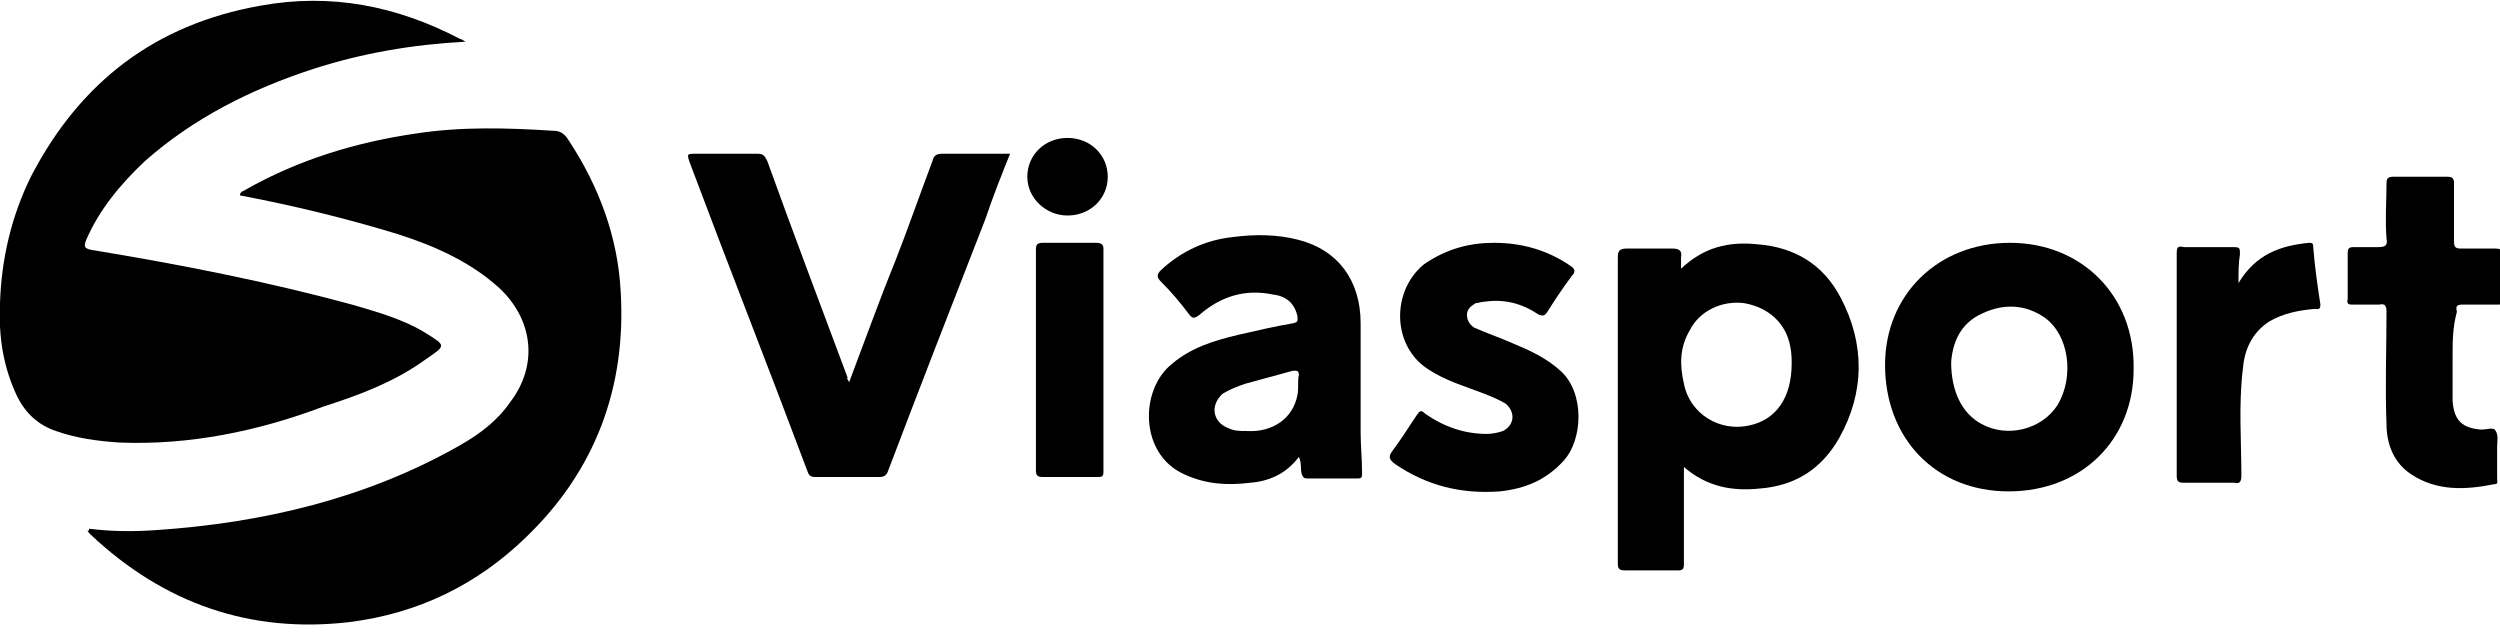
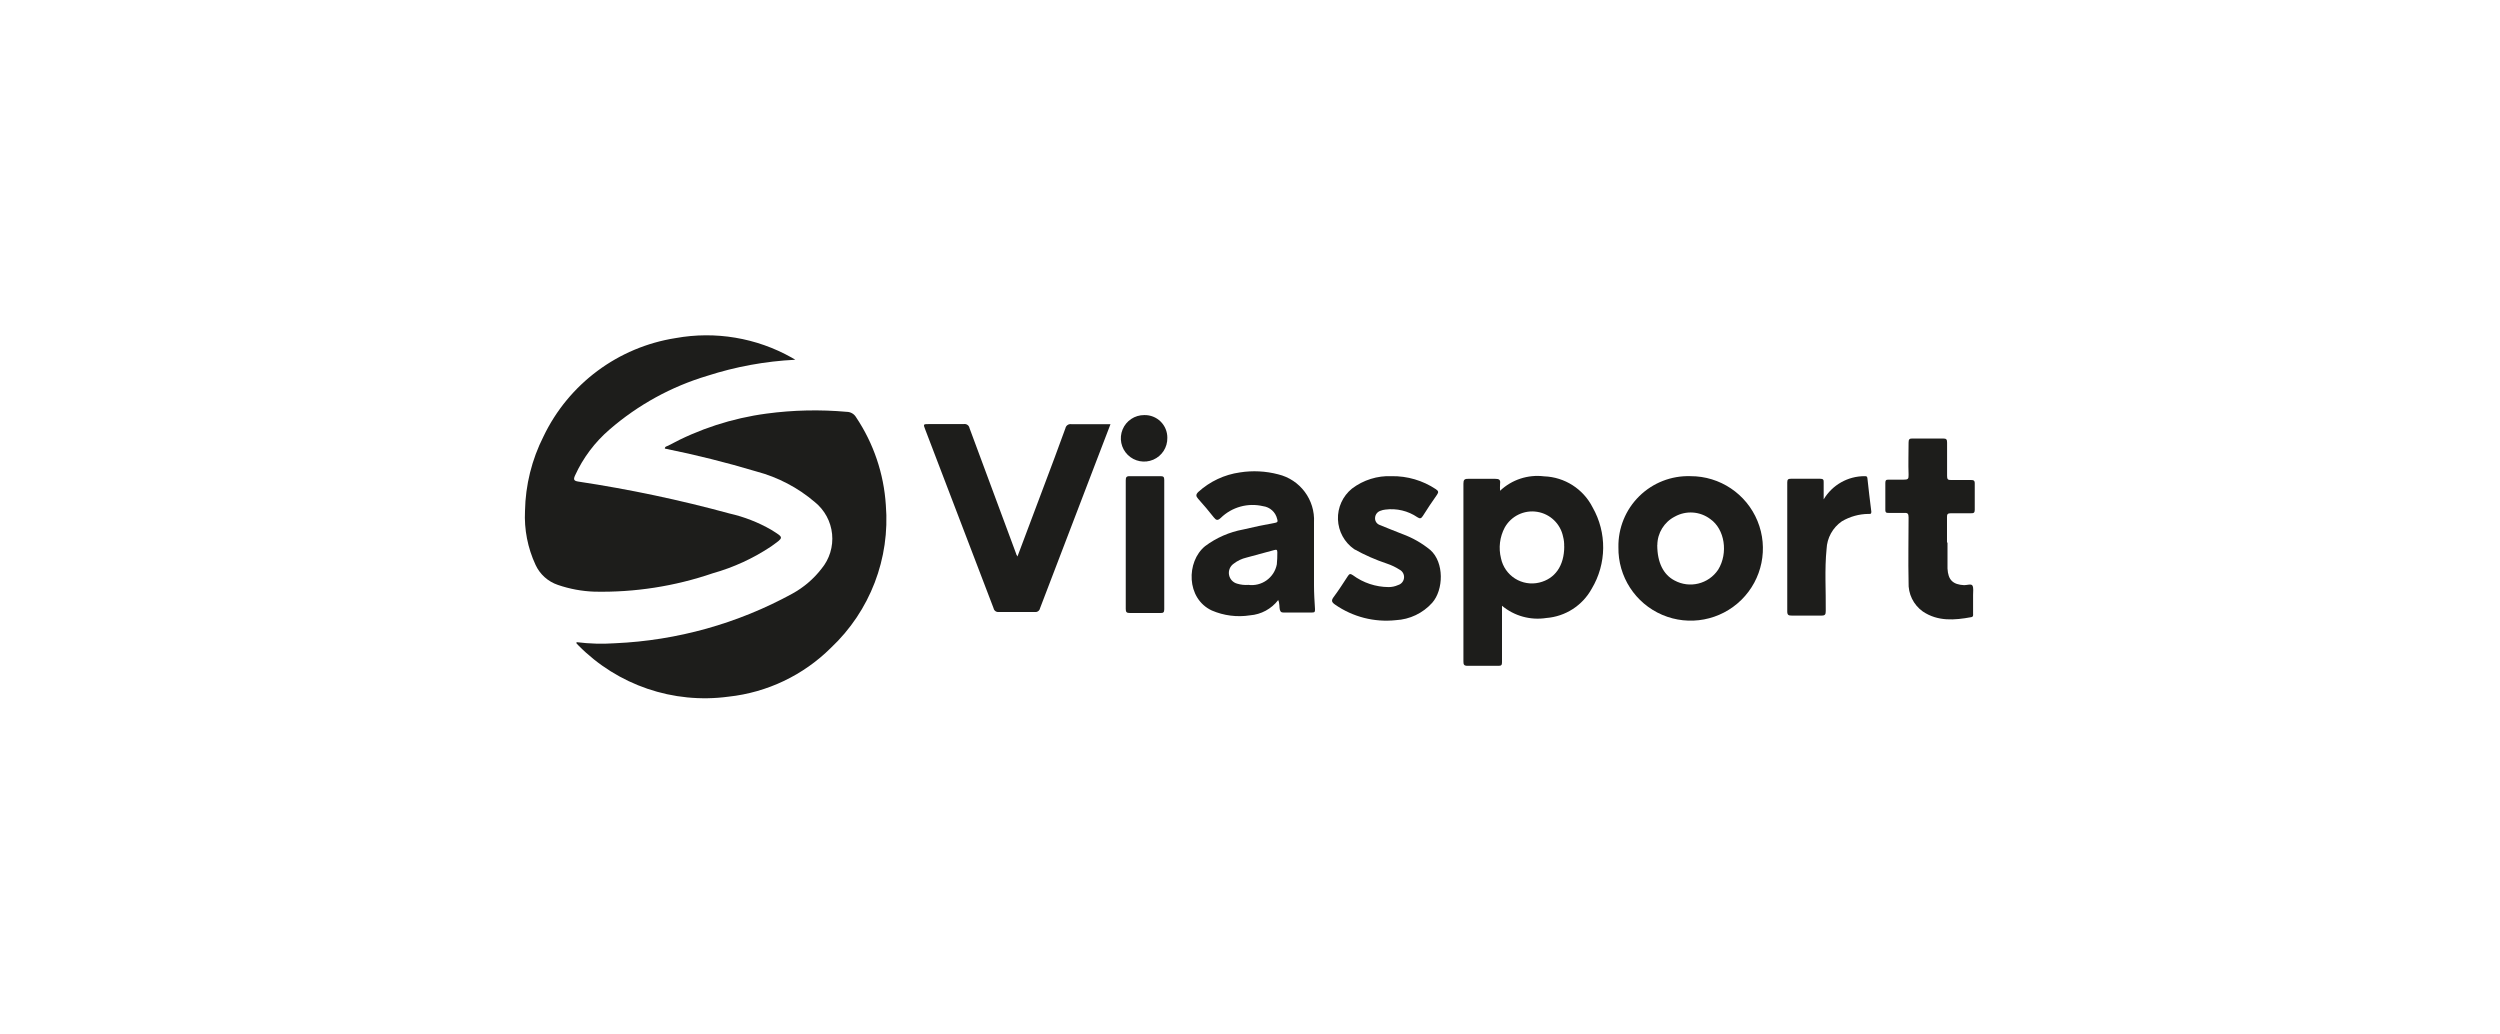
- <svg xmlns="http://www.w3.org/2000/svg" version="1.1" id="Lager_1" x="0px" y="0px" width="174px" height="44px" viewBox="0 0 174 44" style="enable-background:new 0 0 174 44;" xml:space="preserve">
-   <g id="Group-10" transform="translate(63, 40)">
-     <path id="Fill-1" d="M-56.8-3.2c1.6,0.2,3.1,0.2,4.6,0.1c7.5-0.5,14.7-2.2,21.2-5.9c1.4-0.8,2.6-1.7,3.5-3c2-2.6,1.6-5.8-0.8-8   c-2-1.8-4.5-2.9-7-3.7c-3.6-1.1-7.3-2-11-2.7c0-0.3,0.3-0.3,0.4-0.4c3.7-2.1,7.7-3.3,11.8-3.9c3.2-0.5,6.4-0.4,9.6-0.2   c0.5,0,0.8,0.2,1.1,0.7c2.1,3.2,3.4,6.7,3.6,10.5c0.4,6.7-1.8,12.5-6.6,17.1c-3.4,3.3-7.5,5.3-12.3,5.9c-6.9,0.8-12.9-1.3-18-6.1   c-0.1-0.1-0.2-0.2-0.2-0.3C-56.8-3-56.8-3.1-56.8-3.2" />
-     <path id="Fill-4" d="M-30.6-37.1c-3.7,0.2-7.2,0.8-10.6,1.9c-4.3,1.4-8.3,3.4-11.7,6.4c-1.7,1.6-3.2,3.4-4.1,5.5   c-0.2,0.5-0.1,0.6,0.4,0.7c6.1,1,12.2,2.2,18.1,3.8c1.7,0.5,3.5,1,5,1.9c1.6,1,1.6,0.9,0,2c-2.1,1.5-4.5,2.4-7,3.2   C-45-10-49.8-9-54.7-9.2c-1.5-0.1-3-0.3-4.4-0.8c-1.2-0.4-2.1-1.2-2.7-2.4c-1-2.1-1.3-4.2-1.2-6.5c0.1-3.1,0.8-6.1,2.2-8.9   c3.4-6.5,8.6-10.5,15.9-11.8c4.9-0.9,9.5,0,13.9,2.3C-30.9-37.3-30.8-37.2-30.6-37.1" />
-     <path id="Fill-6" d="M61.7-14.7c0-0.3,0-0.7-0.1-1.2c-0.3-1.6-1.5-2.7-3.2-3c-1.5-0.2-3.1,0.5-3.8,1.9c-0.7,1.2-0.7,2.4-0.4,3.7   c0.4,2.1,2.5,3.4,4.6,2.9C60.6-10.8,61.7-12.3,61.7-14.7 M54-21.3c1.6-1.5,3.3-1.9,5.3-1.7c2.6,0.2,4.6,1.4,5.8,3.7   c1.7,3.2,1.7,6.6-0.1,9.8c-1.2,2.1-3,3.3-5.5,3.5c-1.9,0.2-3.7-0.1-5.3-1.5v3c0,1.3,0,2.5,0,3.8c0,0.3-0.1,0.4-0.4,0.4   c-1.2,0-2.5,0-3.7,0c-0.5,0-0.5-0.2-0.5-0.6c0-3.6,0-7.3,0-10.9c0-3.4,0-6.9,0-10.3c0-0.4,0.1-0.6,0.6-0.6c1.1,0,2.2,0,3.2,0   c0.4,0,0.7,0.1,0.6,0.6C54-22,54-21.7,54-21.3" />
-     <path id="Fill-8" d="M-3.9-13.4c1.1-2.9,2.1-5.7,3.2-8.4c0.9-2.3,1.7-4.6,2.6-7c0.1-0.4,0.3-0.5,0.7-0.5c1.5,0,3.1,0,4.7,0   c-0.6,1.5-1.2,3-1.7,4.5C3.3-18.9,1-13-1.2-7.2c-0.1,0.3-0.3,0.4-0.6,0.4c-1.5,0-2.9,0-4.4,0c-0.4,0-0.5-0.1-0.6-0.4   c-2.7-7.2-5.5-14.3-8.2-21.5c-0.2-0.6-0.2-0.6,0.5-0.6c1.4,0,2.8,0,4.2,0c0.4,0,0.5,0.1,0.7,0.5c1.8,5,3.7,10,5.6,15.1   C-4.1-13.7-4-13.6-3.9-13.4" />
-     <path id="Fill-10" d="M72.8-14.8c0,2.1,0.8,3.6,2.1,4.3c1.8,1,4.2,0.4,5.3-1.3c1.2-2,0.8-4.9-0.9-6.1c-1.3-0.9-2.8-1-4.3-0.3   C73.4-17.5,72.9-16.1,72.8-14.8 M76.9-23.1c5,0,8.7,3.7,8.6,8.8c0,4.9-3.6,8.5-8.7,8.5c-5.1,0-8.6-3.7-8.6-8.8   C68.2-19.5,71.9-23.1,76.9-23.1" />
-     <path id="Fill-12" d="M23.8-10c1.8,0.1,3.2-0.9,3.5-2.5c0.1-0.5,0-1,0.1-1.4c0-0.3-0.1-0.3-0.4-0.3c-1.1,0.3-2.2,0.6-3.3,0.9   c-0.6,0.2-1.1,0.4-1.6,0.7c-0.9,0.8-0.7,2,0.4,2.4C22.9-10,23.3-10,23.8-10 M27.4-8.2c-0.9,1.2-2.1,1.7-3.4,1.8   c-1.6,0.2-3.1,0.1-4.6-0.6c-3.1-1.4-3.1-5.9-0.8-7.7c1.3-1.1,2.9-1.6,4.6-2c1.3-0.3,2.6-0.6,3.8-0.8c0.4-0.1,0.3-0.2,0.3-0.5   c-0.2-0.9-0.8-1.4-1.7-1.5c-1.9-0.4-3.6,0.1-5.1,1.4c-0.4,0.3-0.5,0.3-0.8-0.1c-0.6-0.8-1.2-1.5-1.9-2.2c-0.3-0.3-0.3-0.5,0-0.8   c1.4-1.3,3.1-2.1,5-2.3c1.5-0.2,3.1-0.2,4.6,0.2c2.7,0.7,4.3,2.8,4.3,5.8c0,2.5,0,5,0,7.6c0,0.9,0.1,1.9,0.1,2.8   c0,0.3,0,0.4-0.3,0.4c-1.2,0-2.3,0-3.5,0c-0.3,0-0.3-0.1-0.4-0.3C27.5-7.4,27.6-7.8,27.4-8.2" />
-     <path id="Fill-14" d="M41-23.1c1.9,0,3.7,0.5,5.3,1.6c0.3,0.2,0.4,0.4,0.1,0.7c-0.6,0.8-1.2,1.7-1.7,2.5c-0.2,0.3-0.3,0.3-0.6,0.2   c-1.2-0.8-2.4-1.1-3.8-0.9c-0.2,0-0.4,0.1-0.6,0.1c-0.3,0.2-0.6,0.4-0.6,0.8c0,0.4,0.2,0.7,0.5,0.9c0.9,0.4,1.8,0.7,2.7,1.1   c1.2,0.5,2.3,1,3.3,1.9c1.7,1.5,1.6,4.8,0.2,6.3c-1.2,1.3-2.6,1.9-4.4,2.1c-2.7,0.2-5.1-0.4-7.3-1.9c-0.4-0.3-0.5-0.5-0.2-0.9   c0.6-0.8,1.1-1.6,1.7-2.5c0.2-0.3,0.3-0.4,0.6-0.1c1.3,0.9,2.7,1.4,4.3,1.4c0.4,0,0.8-0.1,1.1-0.2c0.8-0.4,0.9-1.3,0.2-1.9   c-0.5-0.3-1-0.5-1.5-0.7c-1.3-0.5-2.7-0.9-3.9-1.7c-2.5-1.6-2.6-5.4-0.3-7.3C37.7-22.7,39.3-23.1,41-23.1" />
-     <path id="Fill-16" d="M107.7-15.2c0,1,0,2.1,0,3.1c0.1,1.4,0.7,1.9,2,2c0.4,0,0.9-0.2,1,0.1c0.2,0.3,0.1,0.7,0.1,1.1   c0,0.7,0,1.5,0,2.2c0,0.2,0.1,0.4-0.2,0.4c-2,0.4-4,0.5-5.8-0.7c-1.2-0.8-1.7-2.1-1.7-3.5c-0.1-2.6,0-5.2,0-7.8   c0-0.4-0.1-0.6-0.5-0.5c-0.6,0-1.2,0-1.8,0c-0.3,0-0.5,0-0.4-0.4c0-1.1,0-2.1,0-3.2c0-0.3,0.1-0.4,0.4-0.4c0.6,0,1.2,0,1.7,0   c0.5,0,0.7-0.1,0.6-0.6c-0.1-1.3,0-2.6,0-3.8c0-0.4,0.1-0.5,0.5-0.5c1.2,0,2.4,0,3.7,0c0.4,0,0.5,0.1,0.5,0.5c0,1.3,0,2.6,0,4   c0,0.4,0.1,0.5,0.5,0.5c0.8,0,1.6,0,2.4,0c0.3,0,0.5,0.1,0.5,0.4c0,1,0,2.1,0,3.1c0,0.4-0.1,0.4-0.4,0.4c-0.8,0-1.6,0-2.4,0   c-0.4,0-0.5,0.1-0.4,0.5C107.7-17.2,107.7-16.2,107.7-15.2L107.7-15.2z" />
-     <path id="Fill-19" d="M92.8-20.3c1.2-2,2.9-2.6,4.9-2.8c0.2,0,0.3,0,0.3,0.3c0.1,1.3,0.3,2.7,0.5,4c0,0.4-0.2,0.3-0.4,0.3   c-1.1,0.1-2.2,0.3-3.2,0.9c-1.2,0.8-1.7,2-1.8,3.3c-0.3,2.5-0.1,5-0.1,7.4c0,0.4-0.1,0.6-0.5,0.5c-1.2,0-2.4,0-3.5,0   c-0.4,0-0.5-0.1-0.5-0.5c0-5.2,0-10.3,0-15.5c0-0.4,0.1-0.5,0.5-0.4c1.2,0,2.3,0,3.5,0c0.4,0,0.4,0.1,0.4,0.5   C92.8-21.7,92.8-21.1,92.8-20.3" />
-     <path id="Fill-21" d="M9.1-14.9c0-2.6,0-5.1,0-7.7c0-0.4,0.1-0.5,0.5-0.5c1.2,0,2.4,0,3.7,0c0.3,0,0.5,0.1,0.5,0.4   c0,5.2,0,10.4,0,15.5c0,0.4-0.1,0.4-0.5,0.4c-1.2,0-2.4,0-3.7,0c-0.4,0-0.5-0.1-0.5-0.5C9.1-9.7,9.1-12.3,9.1-14.9" />
-     <path id="Fill-23" d="M14.1-27.7c0,1.5-1.2,2.7-2.8,2.7c-1.5,0-2.8-1.2-2.8-2.7c0-1.5,1.2-2.7,2.8-2.7   C12.9-30.4,14.1-29.2,14.1-27.7" />
-   </g>
+ <svg xmlns="http://www.w3.org/2000/svg" id="Layer_1" data-name="Layer 1" viewBox="0 0 300 124">
+   <defs>
+     <style>.cls-1{fill:none;}.cls-2{clip-path:url(#clip-path);}.cls-3{fill:#1d1d1b;fill-rule:evenodd;}</style>
+     <clipPath id="clip-path">
+       <rect class="cls-1" x="-383.88" y="747.87" width="300" height="134" />
+     </clipPath>
+   </defs>
+   <path class="cls-3" d="M69.2,77.06a24,24,0,0,0,4.61.13,48.75,48.75,0,0,0,21.25-5.94,11.27,11.27,0,0,0,3.52-3,5.65,5.65,0,0,0-.8-8,17.82,17.82,0,0,0-7-3.67c-3.61-1.08-7.27-2-11-2.75,0-.26.25-.27.4-.35A34.2,34.2,0,0,1,92,49.63a43.29,43.29,0,0,1,9.61-.21,1.31,1.31,0,0,1,1.12.65A21.38,21.38,0,0,1,106.3,60.6a21.16,21.16,0,0,1-6.59,17.14A20.56,20.56,0,0,1,87.42,83.6a21.28,21.28,0,0,1-18-6.14l-.24-.25s0,0,0-.14" />
+   <path class="cls-3" d="M95.43,43.17A41,41,0,0,0,84.87,45.1a31.84,31.84,0,0,0-11.71,6.43A16,16,0,0,0,69,57.07c-.22.49-.12.64.4.72a159.06,159.06,0,0,1,18.14,3.83,18.09,18.09,0,0,1,5,1.95c1.58,1,1.55.87,0,2a24.59,24.59,0,0,1-7,3.22A41.18,41.18,0,0,1,71.32,71a15.08,15.08,0,0,1-4.37-.81,4.54,4.54,0,0,1-2.69-2.42A13.75,13.75,0,0,1,63,61.31a20.64,20.64,0,0,1,2.22-8.94,21.22,21.22,0,0,1,15.86-11.8A20.84,20.84,0,0,1,95,42.91l.44.26" />
+   <path class="cls-3" d="M180,58.9a6.52,6.52,0,0,1,5.29-1.74,6.8,6.8,0,0,1,5.82,3.72,9.67,9.67,0,0,1-.1,9.76,6.82,6.82,0,0,1-5.46,3.52,6.68,6.68,0,0,1-5.31-1.47v3c0,1.26,0,2.52,0,3.78,0,.32-.07.43-.41.43-1.24,0-2.48,0-3.71,0-.48,0-.51-.18-.51-.57,0-3.64,0-7.29,0-10.93,0-3.45,0-6.9,0-10.35,0-.45.1-.6.57-.59,1.08,0,2.17,0,3.25,0,.44,0,.65.09.58.57a7.18,7.18,0,0,0,0,.9m7.69,6.64a4,4,0,0,0-.13-1.17,3.78,3.78,0,0,0-7-1.1,5.18,5.18,0,0,0-.45,3.7,3.79,3.79,0,0,0,4.59,2.91c1.88-.45,3-2,3-4.35" />
+   <path class="cls-3" d="M122.08,66.82l3.17-8.43c.87-2.32,1.75-4.63,2.6-7a.62.62,0,0,1,.7-.49c1.54,0,3.09,0,4.71,0l-1.73,4.51q-3.37,8.79-6.73,17.59a.55.55,0,0,1-.61.44c-1.45,0-2.9,0-4.35,0a.56.56,0,0,1-.61-.45q-4.1-10.74-8.21-21.47c-.24-.62-.24-.63.45-.63,1.39,0,2.79,0,4.18,0a.59.59,0,0,1,.69.48c1.85,5,3.72,10,5.59,15.06,0,.09.08.17.16.33" />
+   <path class="cls-3" d="M202.87,57.14a8.67,8.67,0,1,1-8.66,8.53,8.38,8.38,0,0,1,8.66-8.53m-4,8.26c0,2.12.75,3.56,2.06,4.25a4,4,0,0,0,5.25-1.29c1.23-2,.79-4.86-.94-6.07a3.91,3.91,0,0,0-4.26-.3,3.86,3.86,0,0,0-2.1,3.41" />
+   <path class="cls-3" d="M153.39,72A4.73,4.73,0,0,1,150,73.84a8.33,8.33,0,0,1-4.58-.58c-3.09-1.44-3.08-5.87-.81-7.72a10.93,10.93,0,0,1,4.57-2c1.27-.3,2.55-.57,3.83-.8.37-.07.32-.22.25-.46a2,2,0,0,0-1.7-1.54,5.47,5.47,0,0,0-5.07,1.41c-.37.34-.54.3-.83-.06-.6-.76-1.22-1.5-1.87-2.22-.3-.33-.3-.53,0-.83a9.37,9.37,0,0,1,5-2.35,11.21,11.21,0,0,1,4.59.23,5.62,5.62,0,0,1,4.3,5.77c0,2.52,0,5,0,7.56,0,.95.06,1.9.12,2.84,0,.29,0,.42-.33.41-1.16,0-2.32,0-3.48,0-.26,0-.33-.09-.41-.34s0-.78-.21-1.18m-3.61-1.8a3.07,3.07,0,0,0,3.46-2.46,14.43,14.43,0,0,0,.06-1.45c0-.33-.12-.33-.38-.26-1.11.31-2.22.59-3.32.9a4,4,0,0,0-1.55.74,1.34,1.34,0,0,0,.43,2.39,3.69,3.69,0,0,0,1.31.15" />
+   <path class="cls-3" d="M167,57.14a9.34,9.34,0,0,1,5.3,1.56c.31.21.36.36.14.67-.59.84-1.16,1.68-1.7,2.55-.2.31-.34.35-.65.15a5.54,5.54,0,0,0-3.84-.92,2.14,2.14,0,0,0-.61.15.93.93,0,0,0-.63.82.84.84,0,0,0,.54.87c.9.38,1.81.72,2.72,1.09A11.45,11.45,0,0,1,171.64,66c1.68,1.49,1.6,4.78.22,6.34a6.3,6.3,0,0,1-4.36,2.08,10.75,10.75,0,0,1-7.28-1.86c-.42-.29-.5-.49-.18-.92.6-.8,1.14-1.65,1.69-2.49.18-.27.28-.36.61-.13a7.3,7.3,0,0,0,4.3,1.43,2.72,2.72,0,0,0,1.12-.24,1,1,0,0,0,.19-1.85,6.79,6.79,0,0,0-1.5-.72,23.08,23.08,0,0,1-3.95-1.74,4.55,4.55,0,0,1-.26-7.27A7.37,7.37,0,0,1,167,57.14" />
+   <path class="cls-3" d="M233.7,65.08c0,1,0,2.1,0,3.14.07,1.39.66,1.93,2,2,.36,0,.86-.2,1,.06s.07.74.07,1.13q0,1.1,0,2.21c0,.18.06.39-.23.44-2,.37-4,.53-5.8-.68a4.07,4.07,0,0,1-1.71-3.51c-.06-2.6,0-5.2,0-7.79,0-.45-.12-.56-.55-.53-.6,0-1.2,0-1.8,0-.3,0-.45,0-.44-.41,0-1.07,0-2.13,0-3.2,0-.32.11-.39.4-.38.58,0,1.16,0,1.74,0s.67-.06.65-.61c-.05-1.28,0-2.56,0-3.84,0-.38.09-.5.48-.49,1.22,0,2.44,0,3.66,0,.4,0,.48.12.48.49,0,1.32,0,2.64,0,4,0,.37.08.51.47.49.79,0,1.59,0,2.38,0,.33,0,.48.05.47.44,0,1,0,2.09,0,3.14,0,.35-.13.42-.44.41-.81,0-1.63,0-2.44,0-.37,0-.46.12-.45.46,0,1,0,2.06,0,3.08Z" />
+   <path class="cls-3" d="M218.85,59.91a5.71,5.71,0,0,1,4.9-2.77c.2,0,.32,0,.34.26.14,1.33.3,2.65.47,4,0,.36-.19.25-.36.27a6.39,6.39,0,0,0-3.18.89,4.25,4.25,0,0,0-1.83,3.32c-.25,2.47-.07,5-.1,7.44,0,.43-.09.56-.54.55-1.18,0-2.36,0-3.54,0-.38,0-.54-.06-.54-.5q0-7.74,0-15.47c0-.37.11-.45.46-.45,1.16,0,2.32,0,3.48,0,.38,0,.45.12.43.46,0,.62,0,1.23,0,2" />
+   <path class="cls-3" d="M135.09,65.34c0-2.56,0-5.12,0-7.68,0-.39.07-.53.5-.52,1.22,0,2.44,0,3.66,0,.35,0,.46.08.46.45q0,7.76,0,15.53c0,.38-.13.45-.47.44-1.22,0-2.44,0-3.66,0-.38,0-.49-.1-.49-.49,0-2.58,0-5.16,0-7.73" />
+   <path class="cls-3" d="M140.08,52.54a2.79,2.79,0,1,1-2.77-2.73,2.7,2.7,0,0,1,2.77,2.73" />
</svg>
